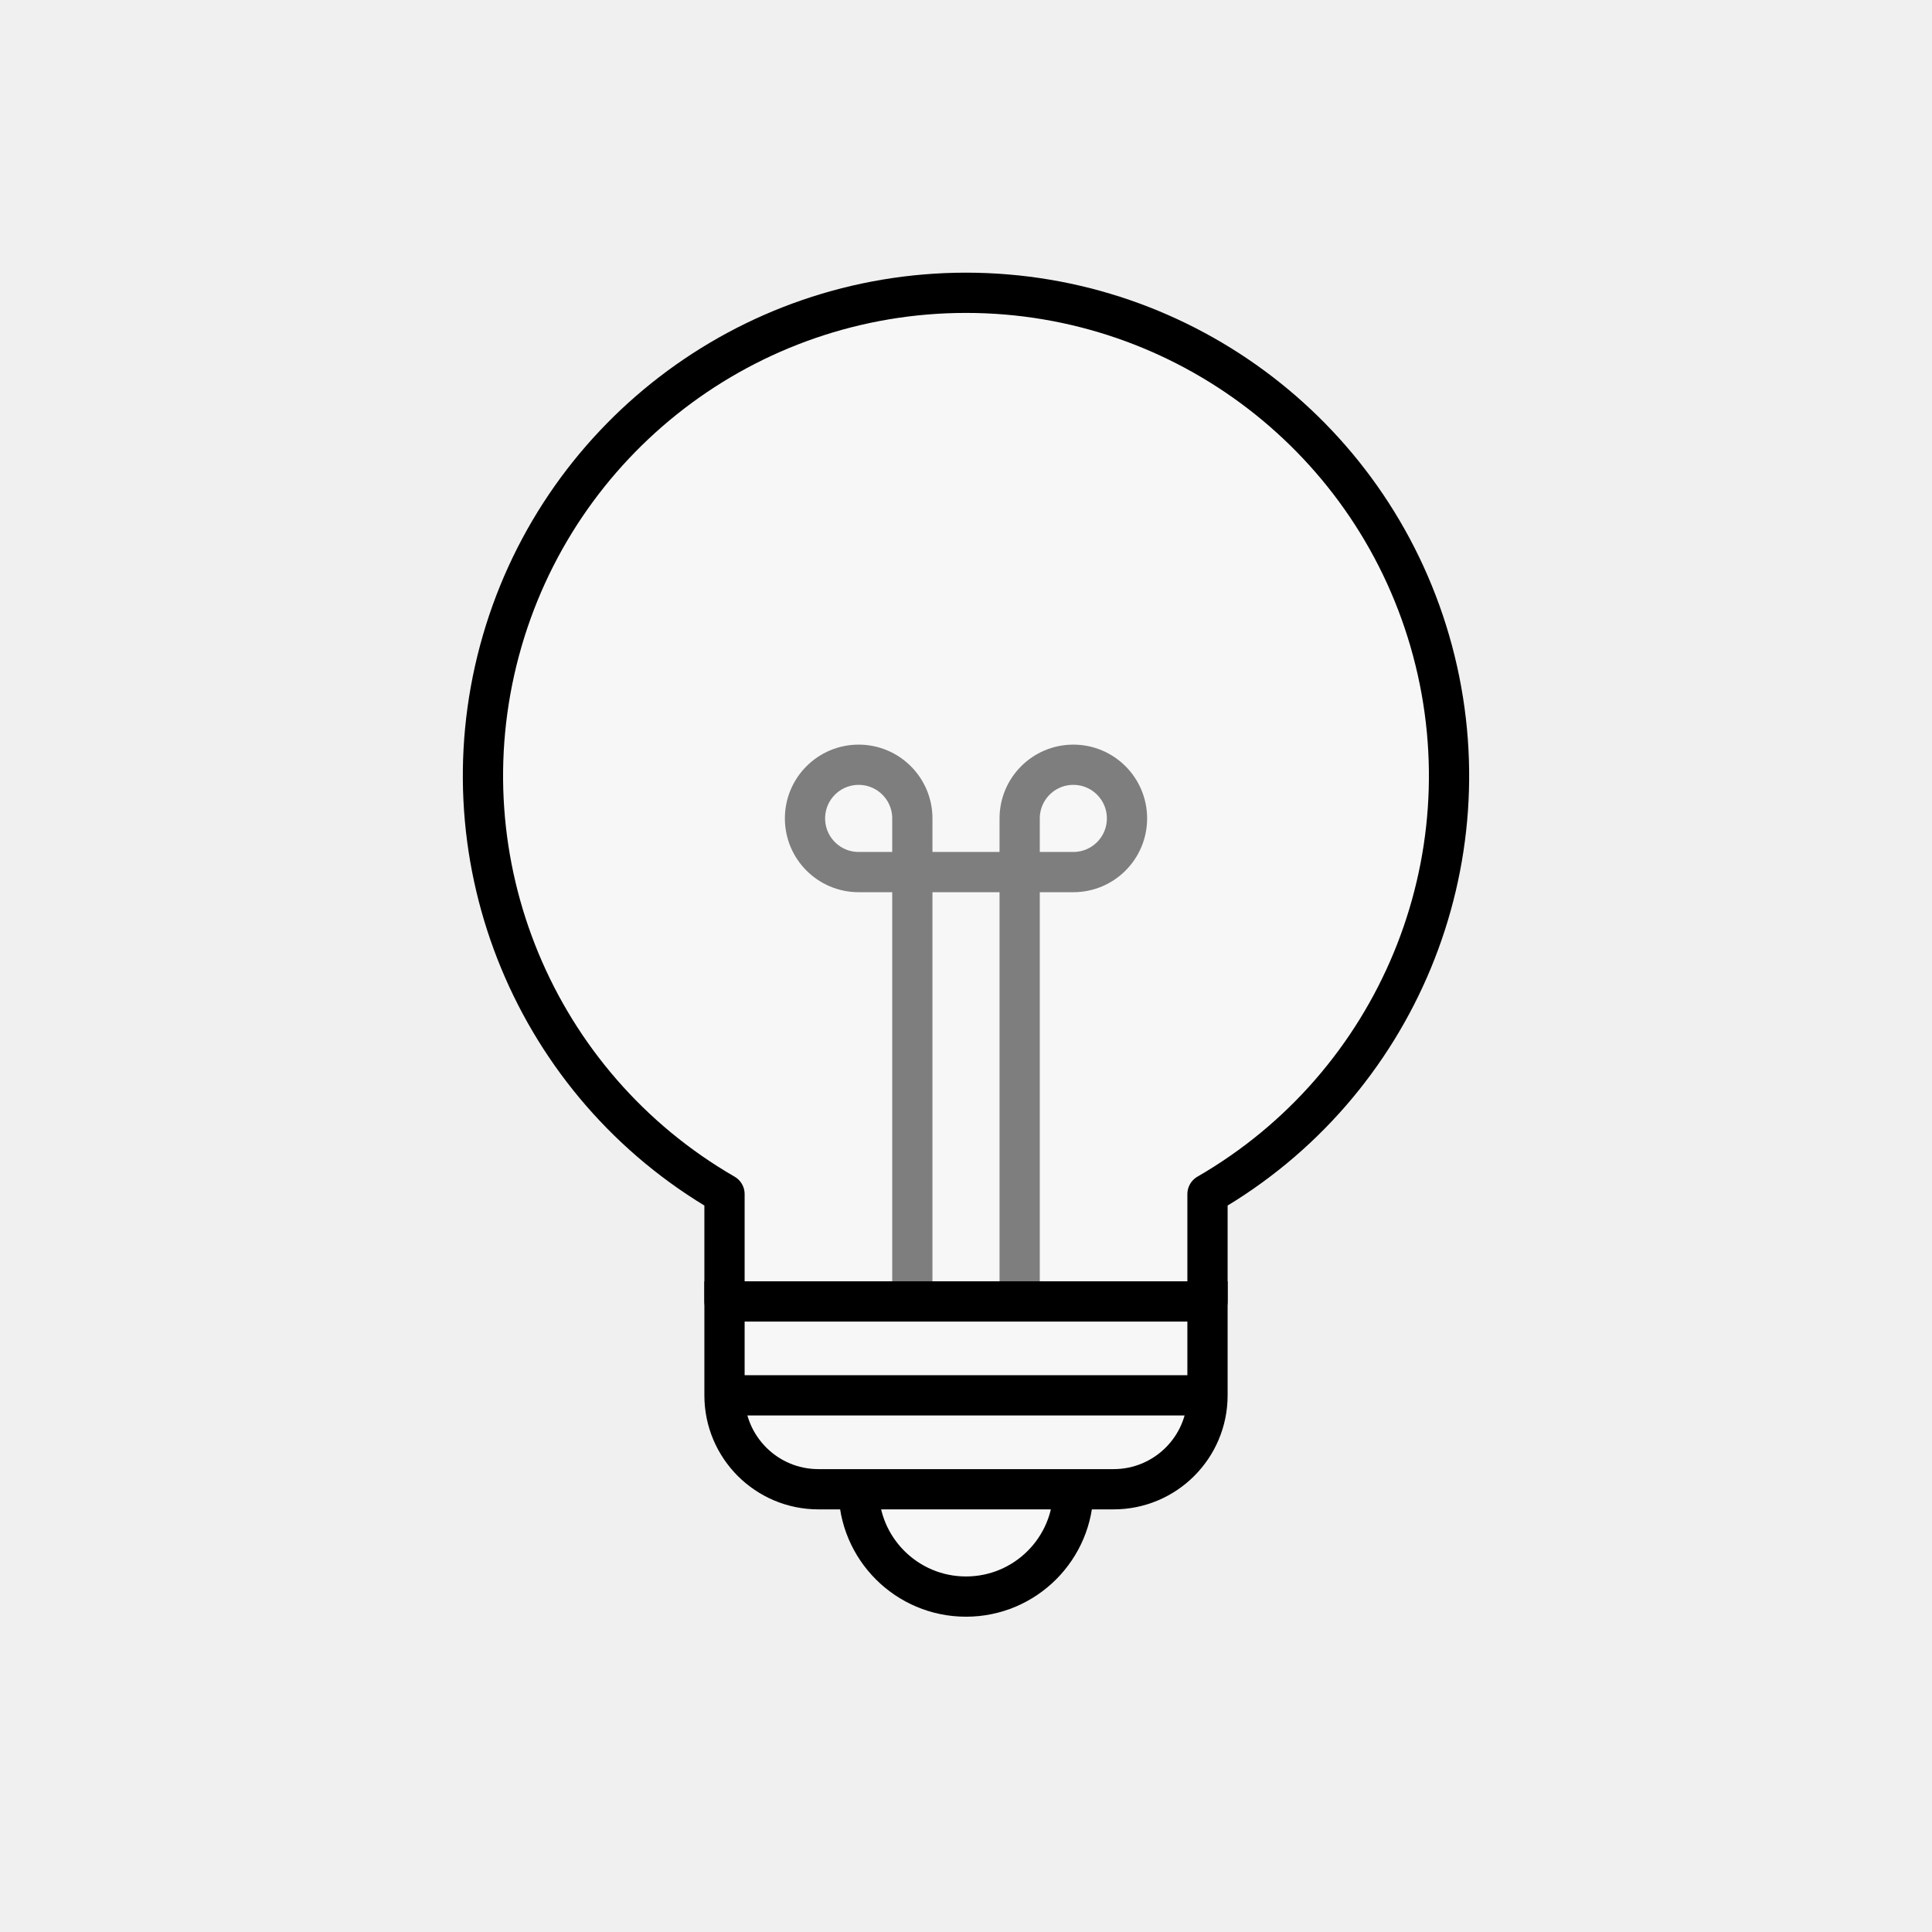
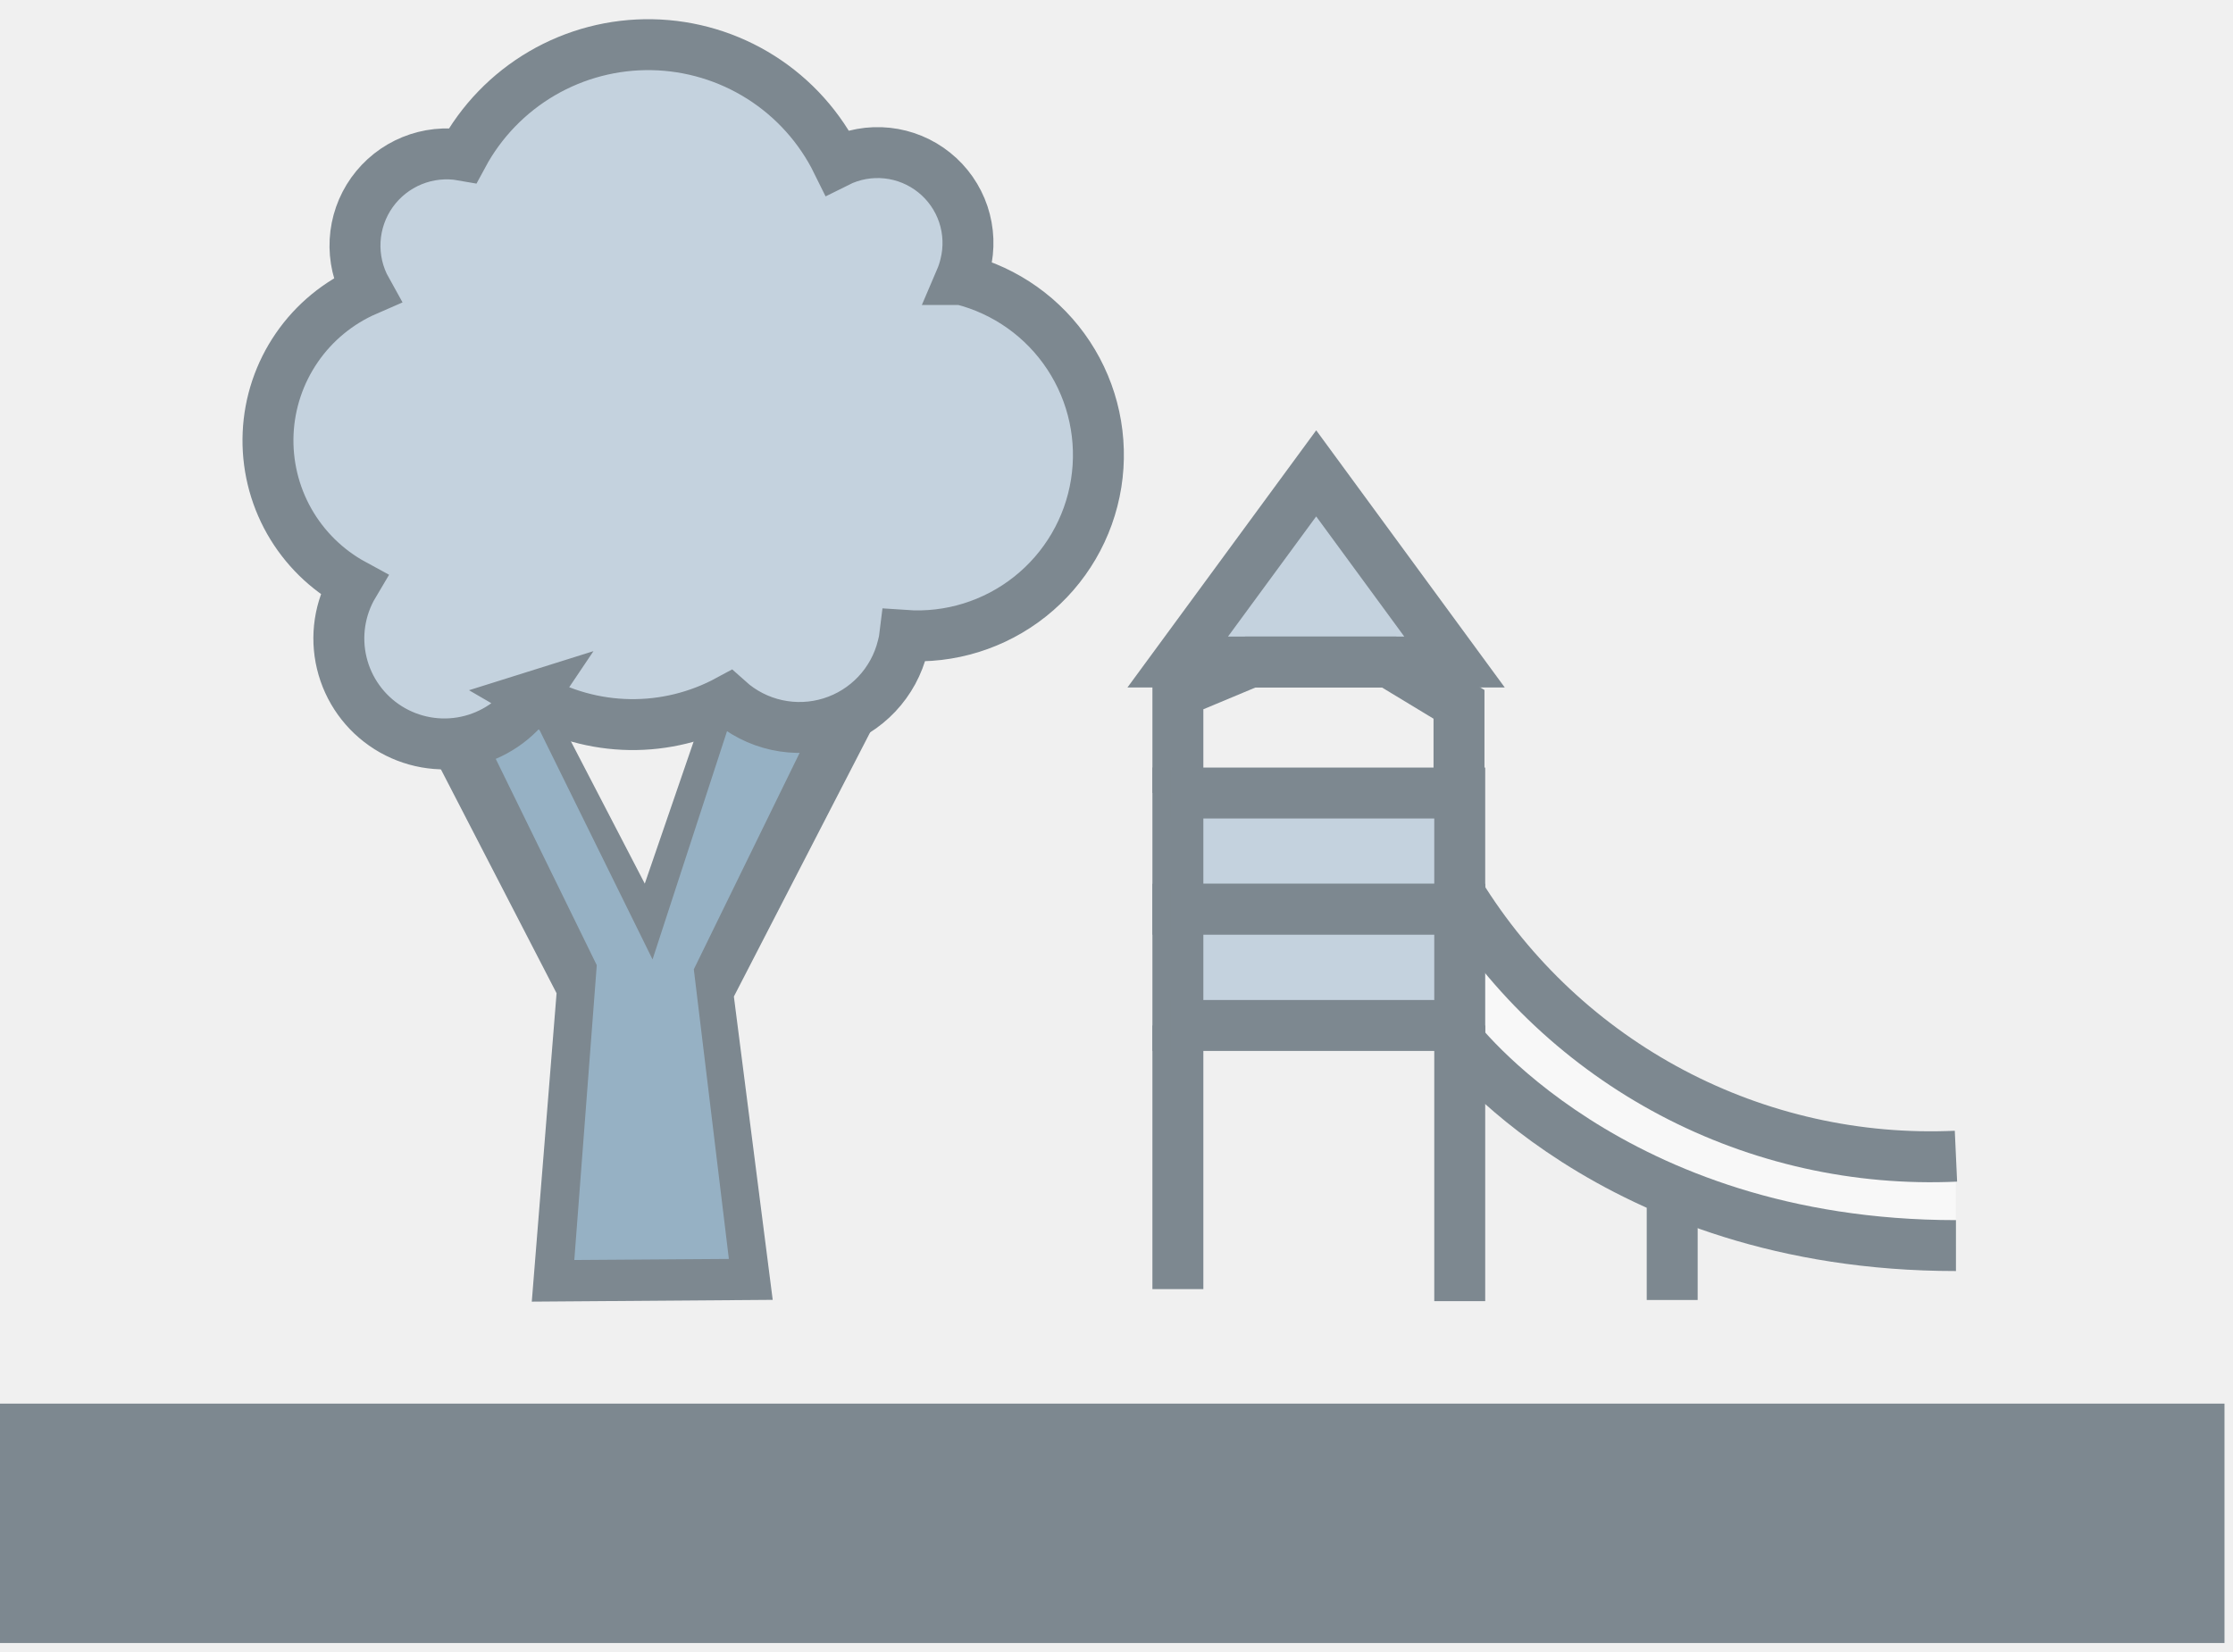
- <svg xmlns="http://www.w3.org/2000/svg" viewBox="0 0 144 144">
-   <path style="fill:none;stroke:#000000;stroke-width:3;stroke-linecap:butt;stroke-linejoin:miter;stroke-dasharray:none;stroke-opacity:1" d="M 68,97 V 61 a 4,4 0 1 0 -4,4 h 16 a 4,4 0 1 0 -4,-4 v 36" id="filament" />
-   <path style="fill:#ffffff;fill-opacity:0.496;stroke:#000000;stroke-width:3;stroke-linecap:butt;stroke-linejoin:miter;stroke-dasharray:none;stroke-opacity:1" d="m 54,97 h 36 v 7 a 7,7 0 0 1 -7,7 H 61 a 7,7 0 0 1 -7,-7 z m 10,14 a 8,8 0 0 0 16,0 z" id="screw" />
-   <path style="fill:none;stroke:#000000;stroke-width:3;stroke-linecap:butt;stroke-linejoin:miter;stroke-dasharray:none;stroke-opacity:1" d="M 54,104 H 90" id="screw-mid" />
-   <path style="fill:#ffffff;fill-opacity:0.496;stroke:#000000;stroke-width:3px;stroke-linecap:butt;stroke-linejoin:round;stroke-opacity:1" d="m 54,97 v -8 a 36,36 0 1 1 36,0 v 8 z" id="path1787" />
+ <svg xmlns="http://www.w3.org/2000/svg" width="100" height="74" viewBox="0 0 100 74" fill="none">
+   <g opacity="0.5">
+     <path d="M65.137 46.383C65.137 46.383 72.111 55.795 87.593 55.795V51.791C83.175 51.993 78.784 51.01 74.875 48.944C70.965 46.877 67.68 43.803 65.358 40.04" fill="white" />
+     <path d="M34.604 58.226L23.815 58.306L24.925 44.491L18.463 31.979L24.905 31.933L28.875 39.582L31.522 31.882L39.469 31.831L32.865 44.639L34.604 58.226Z" fill="#091f2f" />
+     <path d="M25.719 56.441L32.641 56.393L31.071 43.42L36.735 31.831L32.849 31.861L29.223 42.977L23.78 31.927L21.198 31.945L26.725 43.234L25.719 56.441Z" fill="#3c7297" />
+     <path d="M23.807 31.233C25.141 32.011 26.654 32.433 28.199 32.457C29.743 32.481 31.268 32.106 32.626 31.37C33.238 31.919 33.982 32.3 34.785 32.476C35.589 32.652 36.424 32.617 37.209 32.374C37.995 32.131 38.704 31.689 39.268 31.09C39.832 30.492 40.231 29.757 40.426 28.958C40.471 28.796 40.503 28.631 40.523 28.464C42.543 28.605 44.543 27.984 46.128 26.724C47.713 25.465 48.77 23.657 49.089 21.658C49.408 19.659 48.968 17.612 47.854 15.921C46.741 14.23 45.034 13.017 43.071 12.521H43.013C43.103 12.311 43.174 12.094 43.227 11.871C43.416 11.12 43.385 10.33 43.139 9.595C42.892 8.86 42.44 8.212 41.835 7.727C41.231 7.242 40.5 6.94 39.73 6.858C38.959 6.776 38.181 6.916 37.488 7.263C36.723 5.71 35.545 4.397 34.083 3.469C32.621 2.541 30.931 2.033 29.2 2.002C27.469 1.97 25.762 2.416 24.267 3.29C22.773 4.164 21.547 5.433 20.726 6.957C19.96 6.821 19.172 6.904 18.452 7.198C17.732 7.492 17.111 7.984 16.659 8.617C16.208 9.25 15.946 9.998 15.903 10.774C15.86 11.55 16.038 12.323 16.417 13.002C15.155 13.55 14.072 14.441 13.293 15.574C12.513 16.708 12.067 18.037 12.007 19.412C11.947 20.786 12.274 22.15 12.951 23.347C13.629 24.544 14.629 25.527 15.838 26.183C15.209 27.241 15.017 28.504 15.305 29.701C15.592 30.898 16.335 31.936 17.377 32.594C18.418 33.251 19.675 33.476 20.879 33.221C22.084 32.965 23.141 32.25 23.826 31.227L23.807 31.233Z" fill="#98b3cb" stroke="#091f2f" stroke-width="2.281" stroke-miterlimit="10" stroke-linecap="round" />
+     <path d="M52.742 29.654L58.943 21.204L65.137 29.654H52.742Z" fill="#98b3cb" stroke="#091f2f" stroke-width="2.281" stroke-miterlimit="10" />
+     <path d="M65.371 35.523H52.749V40.729H65.371V35.523Z" fill="#98b3cb" stroke="#091f2f" stroke-width="2.281" stroke-miterlimit="10" />
+     <path d="M52.749 45.935V57.745" stroke="#091f2f" stroke-width="2.281" stroke-miterlimit="10" />
+     <path d="M52.749 35.523V31.012L55.998 29.654H62.206L65.338 31.551V35.523" stroke="#091f2f" stroke-width="2.281" stroke-miterlimit="10" />
+     <path d="M65.371 40.729H52.749V45.935H65.371V40.729Z" fill="#98b3cb" stroke="#091f2f" stroke-width="2.281" stroke-miterlimit="10" />
+     <path d="M65.371 45.935V58.284" stroke="#091f2f" stroke-width="2.281" stroke-miterlimit="10" />
+     <path d="M52.749 45.935H52.437" stroke="#091f2f" stroke-width="2.281" stroke-miterlimit="10" />
+     <path d="M52.749 40.729H52.437" stroke="#091f2f" stroke-width="2.281" stroke-miterlimit="10" />
+     <path d="M52.749 35.523H52.437" stroke="#091f2f" stroke-width="2.281" stroke-miterlimit="10" />
+     <path d="M65.358 40.04C67.679 43.803 70.965 46.877 74.875 48.944C78.784 51.01 83.175 51.993 87.593 51.791" stroke="#091f2f" stroke-width="2.281" stroke-miterlimit="10" />
+     <path d="M65.137 46.383C65.137 46.383 72.111 55.795 87.593 55.795" stroke="#091f2f" stroke-width="2.281" stroke-miterlimit="10" />
+     <path d="M74.886 54.072V58.232" stroke="#091f2f" stroke-width="2.281" stroke-miterlimit="10" />
+     <path d="M99.619 62.874L0 62.874L0 73.597H99.619V62.874Z" fill="#091f2f" />
+   </g>
</svg>
